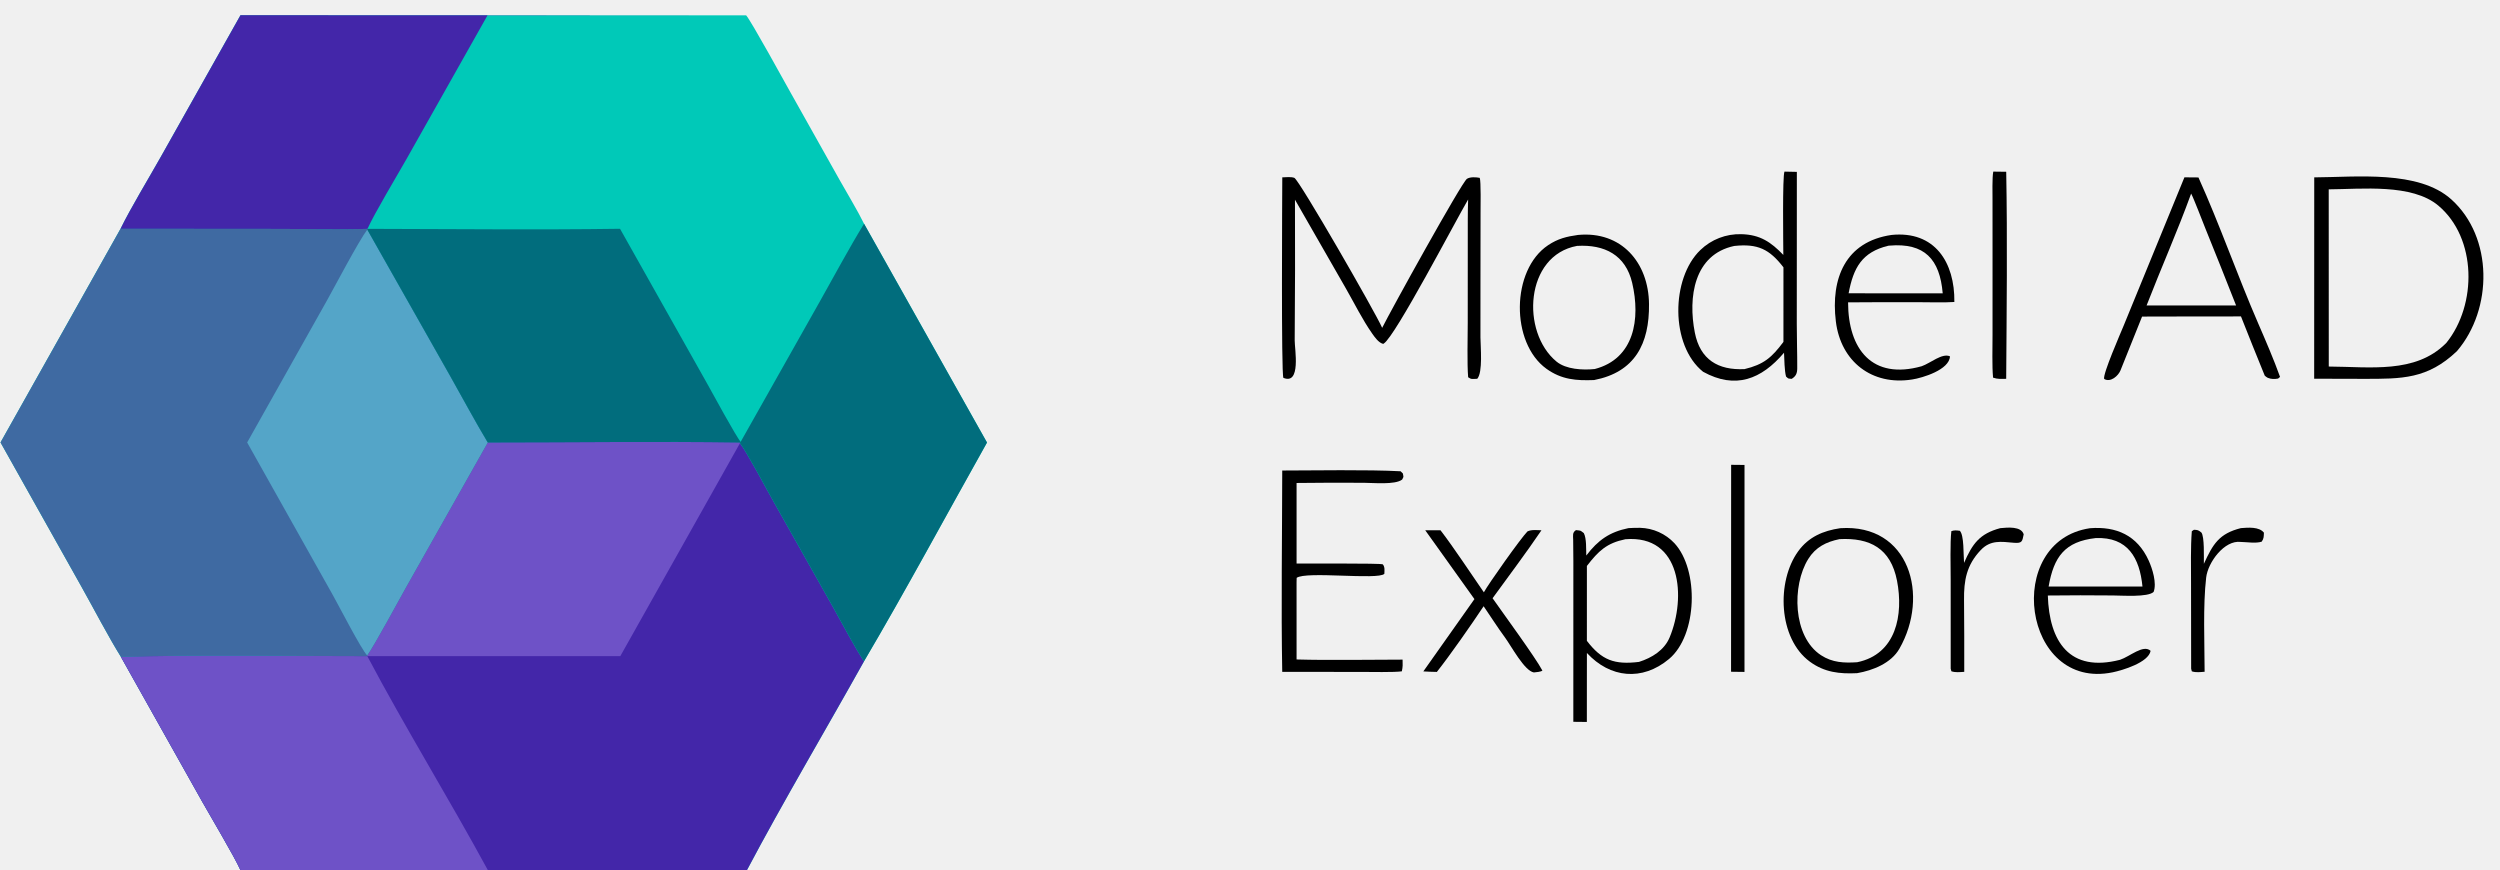
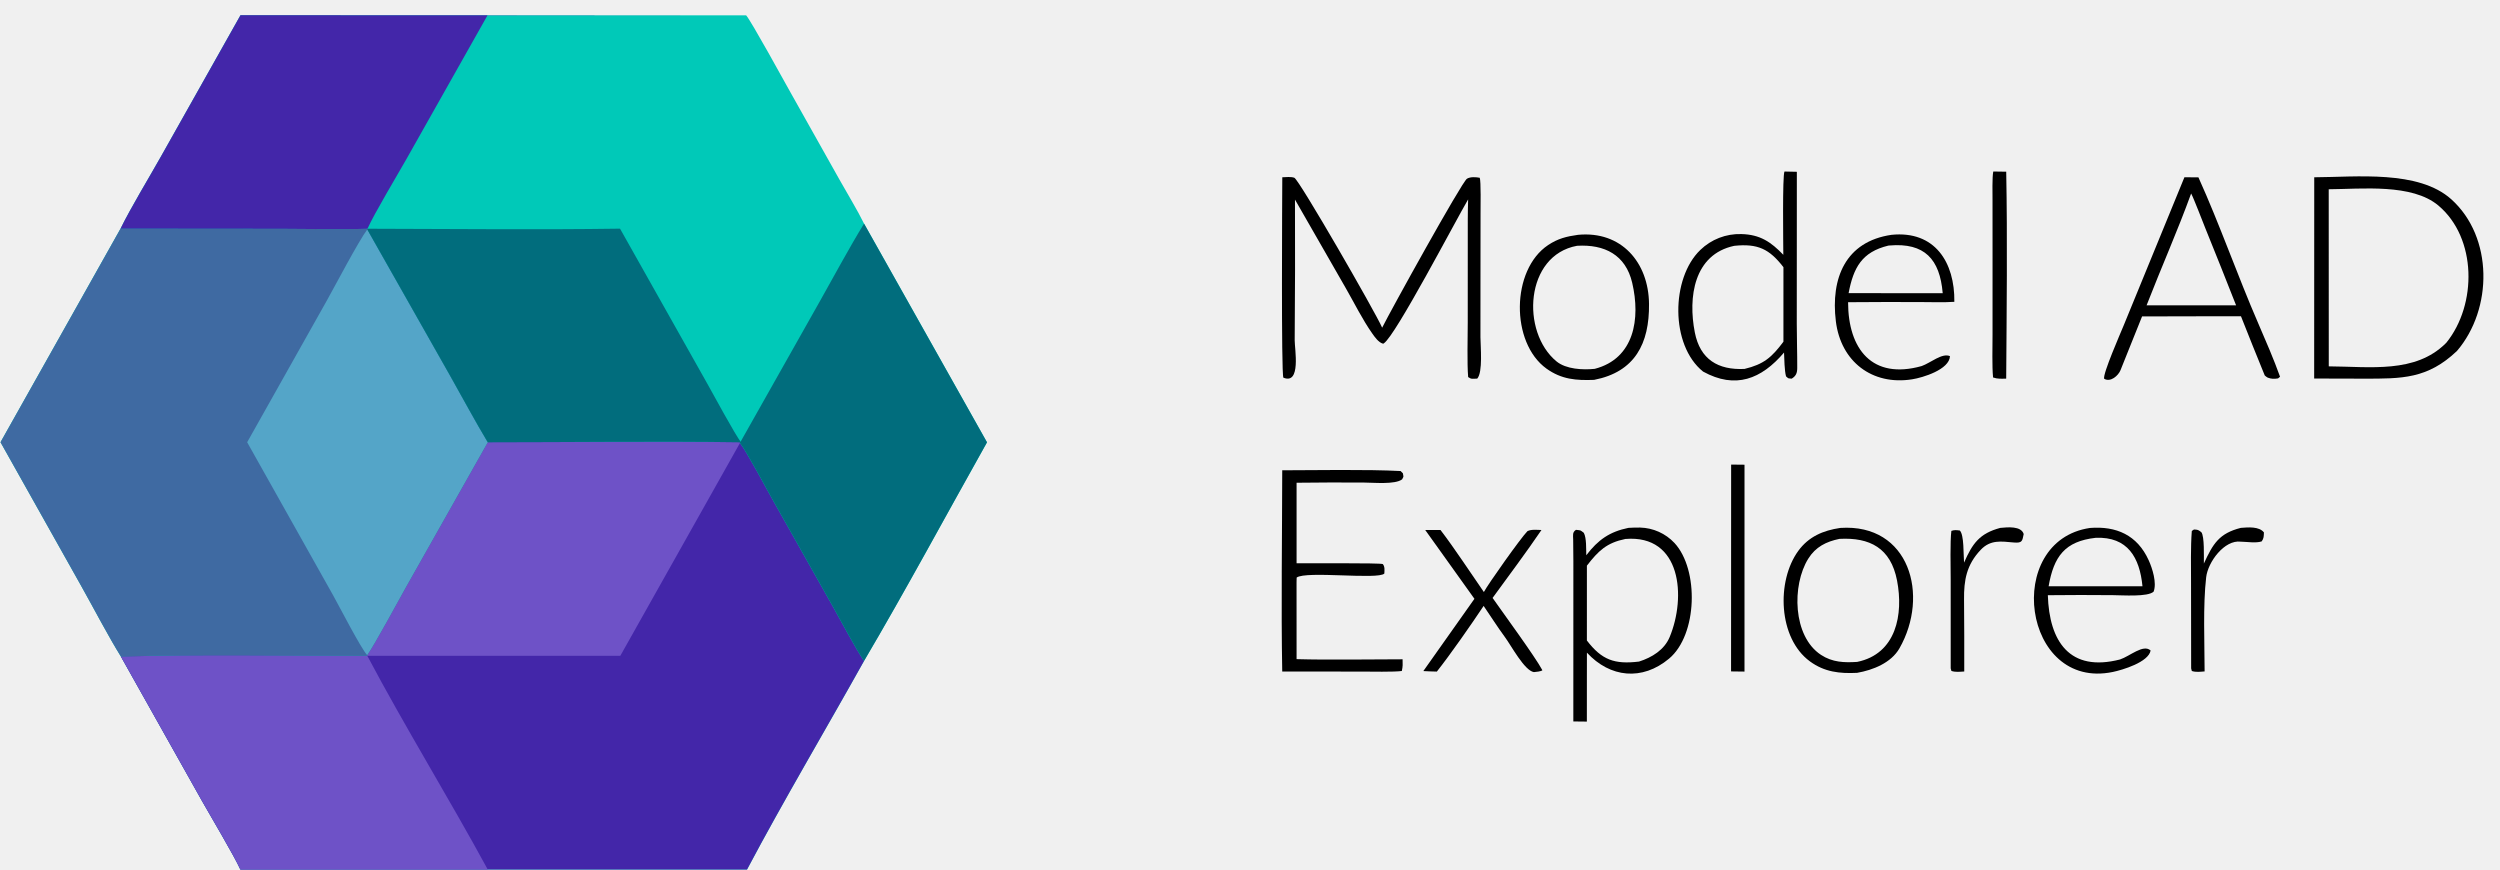
- <svg xmlns="http://www.w3.org/2000/svg" width="250" height="87" viewBox="0 0 250 87" fill="none">
-   <g clip-path="url(#clip0_4486_1072)">
-     <path d="M231.424 17.737C235.625 17.718 241.853 16.989 245.132 19.94C249.331 23.718 249.295 30.907 245.694 35.115C242.752 37.916 240.182 37.887 236.4 37.885L231.417 37.872L231.424 17.737ZM232.877 36.654C237.04 36.679 241.516 37.378 244.566 34.357C244.591 34.332 244.615 34.307 244.64 34.282C247.713 30.468 247.696 23.815 243.841 20.567C241.201 18.342 236.164 18.915 232.872 18.935L232.877 36.654Z" fill="black" />
-     <path d="M178.449 17.161L179.685 17.187L179.678 32.403C179.675 33.866 179.734 35.361 179.724 36.824C179.721 37.336 179.594 37.621 179.171 37.884C178.768 37.842 178.893 37.909 178.605 37.656C178.445 37.084 178.432 35.909 178.403 35.272C176.133 37.946 173.533 38.957 170.308 37.176C167.013 34.535 167.096 27.834 170.029 25.01C171.127 23.946 172.608 23.372 174.135 23.418C176.007 23.464 177.092 24.202 178.333 25.493C178.329 24.417 178.234 17.558 178.449 17.161ZM174.452 36.911C176.373 36.446 177.161 35.77 178.344 34.189L178.345 26.731C176.937 24.912 175.777 24.348 173.424 24.596C169.385 25.453 168.793 29.739 169.483 33.259C170.01 35.953 171.801 37.038 174.452 36.911Z" fill="black" />
-     <path d="M162.842 52.813C163.215 52.794 163.633 52.773 164.005 52.782C165.312 52.814 166.553 53.37 167.447 54.325C169.913 56.991 169.754 63.513 166.904 65.898C164.221 68.142 161.004 67.809 158.691 65.298L158.688 67.51L158.685 72.195L157.333 72.181L157.335 58.327C157.335 56.878 157.344 55.423 157.317 53.974C157.308 53.534 157.224 53.254 157.599 53.01C158.138 53.084 157.969 52.999 158.382 53.31C158.663 53.848 158.603 54.889 158.628 55.554C159.812 53.999 160.958 53.203 162.842 52.813ZM158.689 56.595L158.688 64.083C160.173 66.025 161.448 66.49 163.9 66.19C165.191 65.782 166.43 65.021 166.965 63.736C168.629 59.74 168.153 53.463 162.539 53.923C160.663 54.311 159.841 55.102 158.689 56.595Z" fill="black" />
-     <path d="M157.798 23.495C162.131 23.078 164.857 26.248 164.902 30.401C164.946 34.387 163.484 37.217 159.408 38.006C157.617 38.074 156.155 37.965 154.643 36.877C151.042 34.281 151.1 26.993 154.814 24.517C155.788 23.868 156.655 23.653 157.798 23.495ZM159.475 36.903C163.439 35.871 164.061 31.881 163.218 28.288C162.562 25.499 160.463 24.429 157.707 24.59C152.493 25.541 152.07 33.211 155.652 36.159C156.601 36.94 158.274 37.028 159.475 36.903Z" fill="black" />
-     <path d="M184.031 52.819C190.953 52.358 192.973 59.575 189.939 64.874C189.115 66.314 187.302 67.044 185.709 67.317C183.976 67.403 182.451 67.242 180.989 66.169C177.818 63.843 177.629 58.149 179.819 55.127C180.86 53.688 182.318 53.07 184.031 52.819ZM185.718 66.223C189.632 65.42 190.359 61.468 189.703 58.079C189.073 54.823 186.976 53.755 183.95 53.914C182.621 54.188 181.565 54.71 180.824 55.9C179.176 58.544 179.262 63.664 182.102 65.522C183.241 66.268 184.422 66.308 185.718 66.223Z" fill="black" />
-     <path d="M218.442 17.733L219.844 17.745C221.982 22.476 223.753 27.582 225.829 32.362C226.553 34.032 227.4 35.992 228.005 37.692L227.805 37.859C227.425 37.917 227.148 37.926 226.776 37.783C226.72 37.762 226.488 37.596 226.473 37.561C225.7 35.683 224.831 33.494 224.098 31.643L219.909 31.645L214.208 31.658C213.474 33.448 212.781 35.252 212.049 37.04C211.827 37.582 211.059 38.278 210.416 37.895C210.254 37.432 212.064 33.305 212.348 32.609L218.442 17.733ZM214.66 30.545H219.299L223.609 30.547C222.595 27.961 221.566 25.381 220.522 22.806C220.295 22.243 219.343 19.761 219.114 19.359C217.774 23.06 216.091 26.853 214.66 30.545Z" fill="black" />
-     <path d="M138.217 32.784C139.002 31.191 146.177 18.21 146.696 17.881C147.025 17.673 147.609 17.713 147.974 17.786C148.106 18.064 148.056 20.816 148.056 21.299L148.047 28.259L148.045 33.738C148.052 34.666 148.3 37.243 147.724 37.879C147.248 37.886 147.158 37.969 146.815 37.727C146.698 36.334 146.774 33.743 146.774 32.277L146.778 21.964C146.771 21.307 146.798 20.609 146.813 19.949C145.562 22.07 139.55 33.607 138.382 34.352C138.318 34.393 138.341 34.394 138.277 34.376C137.855 34.258 137.473 33.718 137.23 33.372C136.244 31.971 135.442 30.334 134.588 28.845L129.497 19.969C129.517 24.661 129.508 29.353 129.469 34.046C129.468 34.921 130.12 38.519 128.338 37.786C128.113 37.332 128.222 19.699 128.229 17.735C128.573 17.724 129.112 17.662 129.434 17.785C129.911 17.968 137.584 31.313 138.217 32.784Z" fill="black" />
-     <path d="M189.154 23.494C193.484 23.058 195.488 26.243 195.436 30.198C194.483 30.271 192.799 30.22 191.798 30.219C189.468 30.212 187.139 30.217 184.808 30.236C184.814 34.933 187.225 38.016 192.168 36.623C193.052 36.314 194.214 35.279 194.997 35.632C194.947 36.973 192.27 37.788 191.212 37.949C187.212 38.586 184.079 36.171 183.586 32.147C183.056 27.837 184.546 24.163 189.154 23.494ZM184.862 29.329L190.704 29.333L194.271 29.332C193.982 25.932 192.464 24.262 188.949 24.562C188.909 24.565 188.868 24.569 188.828 24.574C186.195 25.212 185.344 26.77 184.862 29.329Z" fill="black" />
-     <path d="M208.998 52.822C211.627 52.617 213.723 53.527 214.871 56.06C215.241 56.876 215.697 58.322 215.361 59.192C214.788 59.743 212.212 59.55 211.301 59.546C209.128 59.523 206.956 59.525 204.783 59.551C204.921 64.163 206.959 67.277 212.001 65.98C213.003 65.648 214.331 64.409 215.062 65.084C214.852 66.253 212.251 67.029 211.274 67.231C202.244 69.102 200.292 54.108 208.998 52.822ZM204.862 58.653L209.656 58.656L214.247 58.655C213.97 55.794 212.777 53.674 209.57 53.808C206.481 54.154 205.376 55.678 204.862 58.653Z" fill="black" />
-     <path d="M128.224 47.052C131.324 47.048 136.77 46.95 140.062 47.127C140.151 47.215 140.226 47.289 140.288 47.35C140.354 47.758 140.389 47.62 140.21 47.96C139.508 48.499 137.333 48.282 136.385 48.279C134.143 48.263 131.901 48.269 129.658 48.298V56.353C130.615 56.376 138.057 56.305 138.285 56.437C138.501 56.713 138.447 57.028 138.435 57.382C137.828 58.022 130.594 57.095 129.667 57.785L129.656 58.255L129.658 65.947C132.998 66.043 136.882 65.961 140.259 65.962C140.272 66.441 140.288 66.652 140.184 67.133C139.44 67.245 136.993 67.192 136.157 67.192L128.224 67.186C128.103 60.642 128.217 53.61 128.224 47.052Z" fill="black" />
-     <path d="M142.525 53.029L144.052 53.029C145.435 54.831 147.074 57.342 148.386 59.232C148.795 58.453 152.101 53.786 152.748 53.141C153.136 52.946 153.693 53.014 154.145 53.028C152.625 55.27 150.86 57.619 149.258 59.824C150.272 61.279 153.531 65.719 154.24 67.058C154.087 67.191 153.621 67.215 153.39 67.245C152.447 67.102 151.125 64.595 150.482 63.726C149.778 62.773 149.042 61.615 148.363 60.623C147.135 62.47 145.036 65.483 143.686 67.192C143.26 67.194 142.764 67.16 142.333 67.141L147.443 59.91L142.525 53.029Z" fill="black" />
-     <path d="M199.328 17.16L200.622 17.177C200.748 23.884 200.665 31.148 200.619 37.881C200.132 37.891 199.772 37.928 199.307 37.765C199.197 36.639 199.253 34.679 199.253 33.502L199.254 25.772L199.252 20.073C199.252 19.432 199.209 17.72 199.328 17.16Z" fill="black" />
-     <path d="M173.114 46.481L174.452 46.494L174.449 67.192L173.106 67.175L173.114 46.481Z" fill="black" />
-     <path d="M200.023 52.816C200.753 52.745 202.118 52.605 202.369 53.431C202.223 54.101 202.262 54.355 201.373 54.276C200.111 54.164 199.048 53.979 198.069 55.012C196.654 56.506 196.378 58.036 196.404 60.016C196.434 62.401 196.422 64.798 196.425 67.184C195.986 67.209 195.553 67.268 195.139 67.128L195.07 66.869L195.068 57.935C195.067 56.742 194.999 54.213 195.136 53.113C195.468 53.003 195.628 53.04 195.978 53.076C196.419 53.493 196.336 55.505 196.405 56.29C197.245 54.369 197.959 53.37 200.023 52.816Z" fill="black" />
-     <path d="M224.086 52.812C224.812 52.754 225.914 52.657 226.392 53.268C226.373 53.667 226.393 53.844 226.17 54.166C225.59 54.36 224.716 54.206 224.074 54.194C222.44 53.986 220.794 56.23 220.617 57.751C220.289 60.574 220.458 64.32 220.462 67.176C220.023 67.207 219.599 67.272 219.182 67.134L219.115 66.869L219.104 58.348C219.103 56.675 219.055 54.765 219.18 53.124L219.395 52.977C219.783 52.993 219.828 53.008 220.134 53.247C220.46 53.651 220.375 55.716 220.387 56.384C221.294 54.402 221.909 53.363 224.086 52.812Z" fill="black" />
-     <path d="M24.048 1.521L74.615 1.534C75.089 2.05 78.516 8.295 79.059 9.261L83.943 17.963C84.652 19.227 85.79 21.11 86.405 22.375L98.699 44.254C94.692 51.392 90.529 59.129 86.401 66.129C82.602 72.938 78.31 80.179 74.7 87H48.778H24.04C23.416 85.611 21.067 81.678 20.221 80.169L12.092 65.689C10.884 63.759 9.309 60.742 8.154 58.686L0.051 44.245L12.054 22.877C13.068 20.797 14.899 17.788 16.092 15.664L24.048 1.521Z" fill="#00C9B8" />
-     <path d="M48.775 44.247C57.087 44.247 65.693 44.126 73.98 44.248L73.997 44.32C74.669 45.192 76.616 48.835 77.223 49.923L83.208 60.542C84.058 62.047 85.482 64.76 86.401 66.129C82.602 72.938 78.31 80.179 74.7 87H48.778H24.04C23.416 85.611 21.067 81.677 20.221 80.169L12.092 65.688C20.014 65.458 28.764 65.619 36.73 65.614L36.717 65.541C37.446 64.533 39.883 60.003 40.592 58.749L48.775 44.247Z" fill="#4326A9" />
-     <path d="M48.775 44.247C57.087 44.247 65.693 44.126 73.98 44.248L73.997 44.32L62.032 65.611L36.73 65.614L36.717 65.541C37.446 64.533 39.883 60.003 40.591 58.749L48.775 44.247Z" fill="#6E52C7" />
-     <path d="M12.092 65.689C20.014 65.458 28.764 65.62 36.73 65.614C40.48 72.7 44.926 79.908 48.778 87H24.04C23.416 85.611 21.067 81.677 20.221 80.169L12.092 65.689Z" fill="#6E52C7" />
-     <path d="M12.054 22.877L28.22 22.891C30.913 22.891 34.095 22.977 36.748 22.884L36.728 22.96L45.017 37.602C46.231 39.75 47.516 42.154 48.775 44.247L40.592 58.749C39.883 60.003 37.446 64.533 36.717 65.541L36.73 65.613C28.764 65.619 20.014 65.458 12.092 65.688C10.884 63.759 9.309 60.742 8.154 58.686L0.051 44.245L12.054 22.877Z" fill="#3F6AA2" />
-     <path d="M36.728 22.959L45.017 37.601C46.231 39.75 47.516 42.154 48.775 44.247L40.592 58.749C39.883 60.003 37.446 64.533 36.717 65.541C36.115 64.914 33.924 60.655 33.315 59.564L24.716 44.247L32.693 30.055C33.507 28.595 35.854 24.13 36.728 22.959Z" fill="#54A5C8" />
-     <path d="M86.405 22.375L98.699 44.254C94.691 51.392 90.529 59.129 86.401 66.129C85.482 64.76 84.058 62.047 83.208 60.542L77.223 49.923C76.616 48.836 74.669 45.192 73.997 44.32L73.98 44.248L74.068 44.181L81.99 30.136C83.396 27.641 84.916 24.799 86.405 22.375Z" fill="#016D7D" />
-     <path d="M36.747 22.884C45.043 22.895 53.727 23 62.002 22.877L70.699 38.33C71.128 39.095 73.678 43.794 74.068 44.181L73.98 44.248C65.693 44.126 57.087 44.247 48.775 44.247C47.516 42.154 46.231 39.75 45.017 37.602L36.727 22.96L36.747 22.884Z" fill="#016D7D" />
-     <path d="M24.048 1.521L74.615 1.534L48.746 1.546L40.643 15.917C39.732 17.531 37.447 21.325 36.748 22.885C34.095 22.978 30.913 22.891 28.22 22.891L12.054 22.877C13.068 20.797 14.899 17.788 16.092 15.664L24.048 1.521Z" fill="#4326A9" />
+ <svg xmlns="http://www.w3.org/2000/svg" width="207" height="72" viewBox="0 0 207 72" fill="none">
+   <g clip-path="url(#clip0_5290_5564)">
+     <path d="M191.619 14.679C195.097 14.664 200.254 14.06 202.969 16.502C206.446 19.629 206.417 25.578 203.435 29.061C200.999 31.379 198.87 31.355 195.739 31.353L191.613 31.342L191.619 14.679ZM192.822 30.334C196.269 30.355 199.975 30.933 202.501 28.433C202.521 28.413 202.541 28.392 202.562 28.371C205.107 25.215 205.093 19.709 201.901 17.021C199.714 15.18 195.544 15.654 192.818 15.671L192.822 30.334Z" fill="black" />
+     <path d="M147.755 14.202L148.779 14.224L148.773 26.816C148.771 28.027 148.819 29.264 148.811 30.475C148.808 30.899 148.703 31.135 148.353 31.352C148.02 31.317 148.123 31.373 147.884 31.163C147.752 30.69 147.741 29.718 147.718 29.19C145.838 31.403 143.685 32.24 141.014 30.766C138.286 28.58 138.355 23.035 140.784 20.698C141.693 19.817 142.919 19.342 144.183 19.381C145.734 19.419 146.632 20.029 147.659 21.098C147.656 20.207 147.577 14.531 147.755 14.202ZM144.446 30.547C146.037 30.163 146.689 29.602 147.668 28.294L147.669 22.122C146.504 20.616 145.542 20.151 143.595 20.355C140.25 21.064 139.76 24.612 140.331 27.525C140.768 29.755 142.25 30.652 144.446 30.547Z" fill="black" />
+     <path d="M134.833 43.707C135.143 43.691 135.488 43.674 135.796 43.682C136.879 43.708 137.906 44.168 138.647 44.959C140.688 47.165 140.557 52.563 138.197 54.536C135.975 56.394 133.312 56.118 131.397 54.04L131.394 55.871L131.392 59.748L130.272 59.736L130.274 48.27C130.274 47.072 130.281 45.867 130.259 44.669C130.252 44.304 130.182 44.072 130.492 43.87C130.939 43.931 130.798 43.861 131.141 44.119C131.373 44.564 131.324 45.426 131.344 45.976C132.325 44.689 133.274 44.03 134.833 43.707ZM131.395 46.837L131.394 53.034C132.624 54.642 133.679 55.026 135.71 54.778C136.779 54.44 137.805 53.81 138.248 52.748C139.625 49.44 139.231 44.245 134.583 44.626C133.029 44.947 132.349 45.602 131.395 46.837Z" fill="black" />
+     <path d="M130.657 19.444C134.245 19.099 136.502 21.723 136.539 25.159C136.576 28.458 135.365 30.8 131.99 31.453C130.507 31.509 129.296 31.419 128.045 30.519C125.063 28.371 125.111 22.339 128.187 20.29C128.993 19.753 129.711 19.575 130.657 19.444ZM132.046 30.54C135.327 29.686 135.843 26.384 135.145 23.411C134.602 21.103 132.863 20.217 130.582 20.351C126.264 21.137 125.914 27.485 128.88 29.925C129.666 30.571 131.051 30.644 132.046 30.54Z" fill="black" />
+     <path d="M152.378 43.712C158.11 43.331 159.782 49.303 157.27 53.689C156.587 54.88 155.086 55.484 153.767 55.711C152.332 55.782 151.07 55.649 149.859 54.76C147.234 52.836 147.077 48.123 148.891 45.622C149.753 44.431 150.96 43.92 152.378 43.712ZM153.775 54.805C157.016 54.14 157.617 50.87 157.075 48.065C156.553 45.371 154.817 44.486 152.311 44.618C151.21 44.845 150.336 45.277 149.722 46.262C148.358 48.45 148.43 52.687 150.781 54.225C151.724 54.842 152.702 54.876 153.775 54.805Z" fill="black" />
+     <path d="M180.87 14.676L182.03 14.686C183.801 18.601 185.268 22.826 186.986 26.782C187.585 28.165 188.287 29.786 188.788 31.194L188.622 31.332C188.308 31.379 188.079 31.387 187.77 31.269C187.724 31.251 187.532 31.114 187.52 31.085C186.88 29.531 186.16 27.719 185.553 26.188L182.085 26.189L177.364 26.2C176.756 27.681 176.182 29.174 175.577 30.654C175.393 31.102 174.757 31.678 174.224 31.361C174.09 30.979 175.589 27.563 175.824 26.987L180.87 14.676ZM177.739 25.279H181.58L185.148 25.28C184.309 23.14 183.456 21.005 182.592 18.874C182.404 18.408 181.616 16.354 181.426 16.022C180.317 19.085 178.923 22.224 177.739 25.279Z" fill="black" />
+     <path d="M114.443 27.132C115.093 25.814 121.034 15.07 121.464 14.799C121.737 14.626 122.22 14.659 122.522 14.72C122.631 14.95 122.59 17.227 122.59 17.627L122.583 23.387L122.581 27.921C122.587 28.69 122.792 30.822 122.315 31.349C121.921 31.354 121.847 31.422 121.563 31.222C121.466 30.07 121.529 27.925 121.529 26.712L121.532 18.177C121.527 17.633 121.549 17.056 121.561 16.51C120.525 18.265 115.547 27.813 114.58 28.43C114.527 28.463 114.547 28.465 114.493 28.45C114.144 28.352 113.828 27.905 113.627 27.618C112.81 26.459 112.146 25.104 111.438 23.872L107.224 16.526C107.24 20.41 107.233 24.293 107.2 28.176C107.199 28.901 107.739 31.878 106.263 31.271C106.078 30.896 106.167 16.303 106.174 14.678C106.459 14.668 106.904 14.617 107.171 14.719C107.566 14.87 113.92 25.914 114.443 27.132Z" fill="black" />
+     <path d="M156.619 19.443C160.204 19.082 161.864 21.719 161.82 24.991C161.032 25.052 159.637 25.01 158.808 25.009C156.879 25.003 154.95 25.007 153.021 25.023C153.026 28.91 155.022 31.462 159.115 30.309C159.846 30.053 160.809 29.197 161.458 29.489C161.416 30.598 159.2 31.273 158.323 31.407C155.011 31.933 152.418 29.934 152.009 26.604C151.571 23.038 152.804 19.997 156.619 19.443ZM153.065 24.272L157.903 24.276L160.856 24.275C160.617 21.461 159.36 20.079 156.449 20.327C156.416 20.33 156.383 20.333 156.349 20.337C154.169 20.865 153.465 22.154 153.065 24.272Z" fill="black" />
+     <path d="M173.051 43.715C175.228 43.545 176.963 44.298 177.913 46.394C178.22 47.07 178.598 48.267 178.32 48.987C177.845 49.443 175.712 49.283 174.958 49.279C173.159 49.261 171.36 49.262 169.561 49.283C169.675 53.101 171.363 55.678 175.537 54.604C176.367 54.329 177.467 53.304 178.072 53.862C177.898 54.83 175.744 55.472 174.936 55.64C167.458 57.188 165.842 44.779 173.051 43.715ZM169.626 48.541L173.595 48.543L177.397 48.542C177.167 46.175 176.18 44.42 173.525 44.531C170.966 44.817 170.052 46.079 169.626 48.541Z" fill="black" />
+     <path d="M106.169 38.94C108.736 38.936 113.245 38.855 115.971 39.002C116.045 39.074 116.107 39.136 116.158 39.187C116.213 39.524 116.242 39.41 116.093 39.691C115.512 40.137 113.711 39.957 112.927 39.955C111.07 39.942 109.213 39.947 107.357 39.971V46.637C108.149 46.656 114.31 46.597 114.499 46.707C114.678 46.935 114.634 47.196 114.624 47.489C114.121 48.018 108.132 47.251 107.364 47.822L107.354 48.211L107.357 54.577C110.122 54.656 113.338 54.588 116.134 54.589C116.145 54.986 116.158 55.16 116.072 55.558C115.456 55.651 113.43 55.607 112.738 55.607L106.169 55.602C106.069 50.186 106.163 44.367 106.169 38.94Z" fill="black" />
+     <path d="M118.01 43.886L119.275 43.886C120.42 45.378 121.777 47.455 122.864 49.02C123.202 48.375 125.94 44.512 126.475 43.978C126.797 43.817 127.258 43.873 127.632 43.885C126.373 45.741 124.912 47.685 123.586 49.509C124.425 50.714 127.123 54.388 127.71 55.496C127.584 55.606 127.198 55.626 127.007 55.651C126.226 55.532 125.131 53.458 124.599 52.739C124.016 51.95 123.407 50.992 122.845 50.17C121.828 51.699 120.089 54.193 118.971 55.607C118.619 55.608 118.208 55.58 117.852 55.565L122.083 49.581L118.01 43.886Z" fill="black" />
+     <path d="M165.043 14.201L166.115 14.216C166.22 19.767 166.151 25.778 166.113 31.35C165.709 31.358 165.411 31.389 165.026 31.254C164.935 30.322 164.982 28.7 164.982 27.726L164.983 21.328L164.981 16.612C164.981 16.082 164.945 14.665 165.043 14.201Z" fill="black" />
+     <path d="M143.338 38.467L144.446 38.478L144.444 55.607L143.332 55.593L143.338 38.467Z" fill="black" />
+     <path d="M165.62 43.71C166.224 43.651 167.354 43.535 167.562 44.218C167.441 44.773 167.473 44.983 166.737 44.918C165.692 44.825 164.812 44.672 164.001 45.527C162.83 46.764 162.602 48.029 162.623 49.668C162.648 51.642 162.638 53.626 162.64 55.6C162.277 55.621 161.918 55.67 161.576 55.554L161.518 55.34L161.517 47.946C161.516 46.959 161.459 44.866 161.573 43.956C161.848 43.864 161.98 43.895 162.27 43.925C162.635 44.27 162.566 45.935 162.624 46.585C163.319 44.995 163.91 44.169 165.62 43.71Z" fill="black" />
+     <path d="M185.543 43.707C186.145 43.658 187.057 43.578 187.453 44.084C187.437 44.414 187.454 44.56 187.269 44.827C186.788 44.988 186.065 44.86 185.533 44.85C184.181 44.678 182.817 46.535 182.671 47.794C182.4 50.13 182.539 53.231 182.542 55.594C182.179 55.62 181.828 55.674 181.483 55.559L181.427 55.34L181.418 48.288C181.417 46.904 181.378 45.323 181.481 43.965L181.659 43.843C181.98 43.856 182.018 43.868 182.271 44.067C182.541 44.401 182.471 46.11 182.481 46.663C183.232 45.023 183.741 44.162 185.543 43.707Z" fill="black" />
+     <path d="M19.912 1.259L61.781 1.27C62.174 1.696 65.011 6.865 65.46 7.664L69.505 14.866C70.092 15.912 71.034 17.47 71.543 18.517L81.723 36.624C78.405 42.531 74.958 48.934 71.54 54.727C68.394 60.362 64.841 66.355 61.852 72H40.388H19.905C19.388 70.85 17.444 67.595 16.743 66.347L10.012 54.363C9.012 52.766 7.708 50.269 6.752 48.568L0.042 36.616L9.98 18.932C10.82 17.211 12.337 14.72 13.324 12.963L19.912 1.259Z" fill="#00C9B8" />
+     <path d="M40.385 36.619C47.268 36.618 54.394 36.518 61.255 36.619L61.269 36.679C61.825 37.4 63.438 40.416 63.94 41.316L68.896 50.104C69.6 51.349 70.779 53.594 71.54 54.728C68.394 60.362 64.84 66.355 61.851 72H40.388H19.905C19.388 70.85 17.444 67.595 16.742 66.347L10.012 54.363C16.571 54.172 23.816 54.306 30.412 54.301L30.402 54.241C31.005 53.407 33.023 49.658 33.609 48.62L40.385 36.619Z" fill="#4326A9" />
+     <path d="M40.386 36.619C47.269 36.618 54.394 36.518 61.256 36.619L61.27 36.679L51.363 54.299L30.413 54.301L30.402 54.241C31.006 53.407 33.024 49.658 33.61 48.62L40.386 36.619Z" fill="#6E52C7" />
+     <path d="M10.012 54.363C16.571 54.172 23.816 54.306 30.412 54.301C33.517 60.166 37.198 66.131 40.388 72H19.905C19.388 70.85 17.444 67.595 16.742 66.347L10.012 54.363Z" fill="#6E52C7" />
+     <path d="M9.98 18.932L23.366 18.945C25.596 18.944 28.23 19.016 30.427 18.939L30.41 19.001L37.274 31.119C38.279 32.897 39.343 34.886 40.385 36.618L33.61 48.62C33.023 49.658 31.005 53.407 30.402 54.241L30.412 54.301C23.817 54.306 16.571 54.172 10.012 54.363C9.012 52.766 7.708 50.269 6.752 48.568L0.042 36.616L9.98 18.932Z" fill="#3F6AA2" />
+     <path d="M30.41 19.001L37.274 31.119C38.279 32.897 39.343 34.886 40.385 36.619L33.609 48.62C33.023 49.658 31.005 53.407 30.402 54.241C29.903 53.722 28.088 50.198 27.584 49.295L20.465 36.619L27.07 24.873C27.744 23.665 29.687 19.97 30.41 19.001Z" fill="#54A5C8" />
+     <path d="M71.543 18.517L81.722 36.624C78.404 42.531 74.958 48.934 71.54 54.727C70.779 53.594 69.6 51.349 68.896 50.104L63.94 41.315C63.438 40.415 61.825 37.4 61.269 36.678L61.255 36.619L61.328 36.563L67.887 24.94C69.052 22.875 70.31 20.523 71.543 18.517Z" fill="#016D7D" />
+     <path d="M30.427 18.939C37.295 18.948 44.486 19.035 51.338 18.932L58.539 31.722C58.893 32.354 61.005 36.243 61.328 36.564L61.255 36.619C54.394 36.518 47.268 36.618 40.385 36.618C39.343 34.886 38.279 32.897 37.274 31.119L30.41 19.001L30.427 18.939Z" fill="#016D7D" />
+     <path d="M19.912 1.259L61.781 1.27L40.361 1.279L33.652 13.172C32.898 14.508 31.006 17.648 30.427 18.939C28.23 19.016 25.596 18.944 23.366 18.944L9.98 18.932C10.82 17.211 12.337 14.72 13.324 12.963L19.912 1.259Z" fill="#4326A9" />
  </g>
  <defs>
-     <clipPath id="clip0_4486_1072">
-       <rect width="250" height="87" fill="white" />
+     <clipPath id="clip0_5290_5564">
+       <rect width="207" height="72" fill="white" />
    </clipPath>
  </defs>
</svg>
